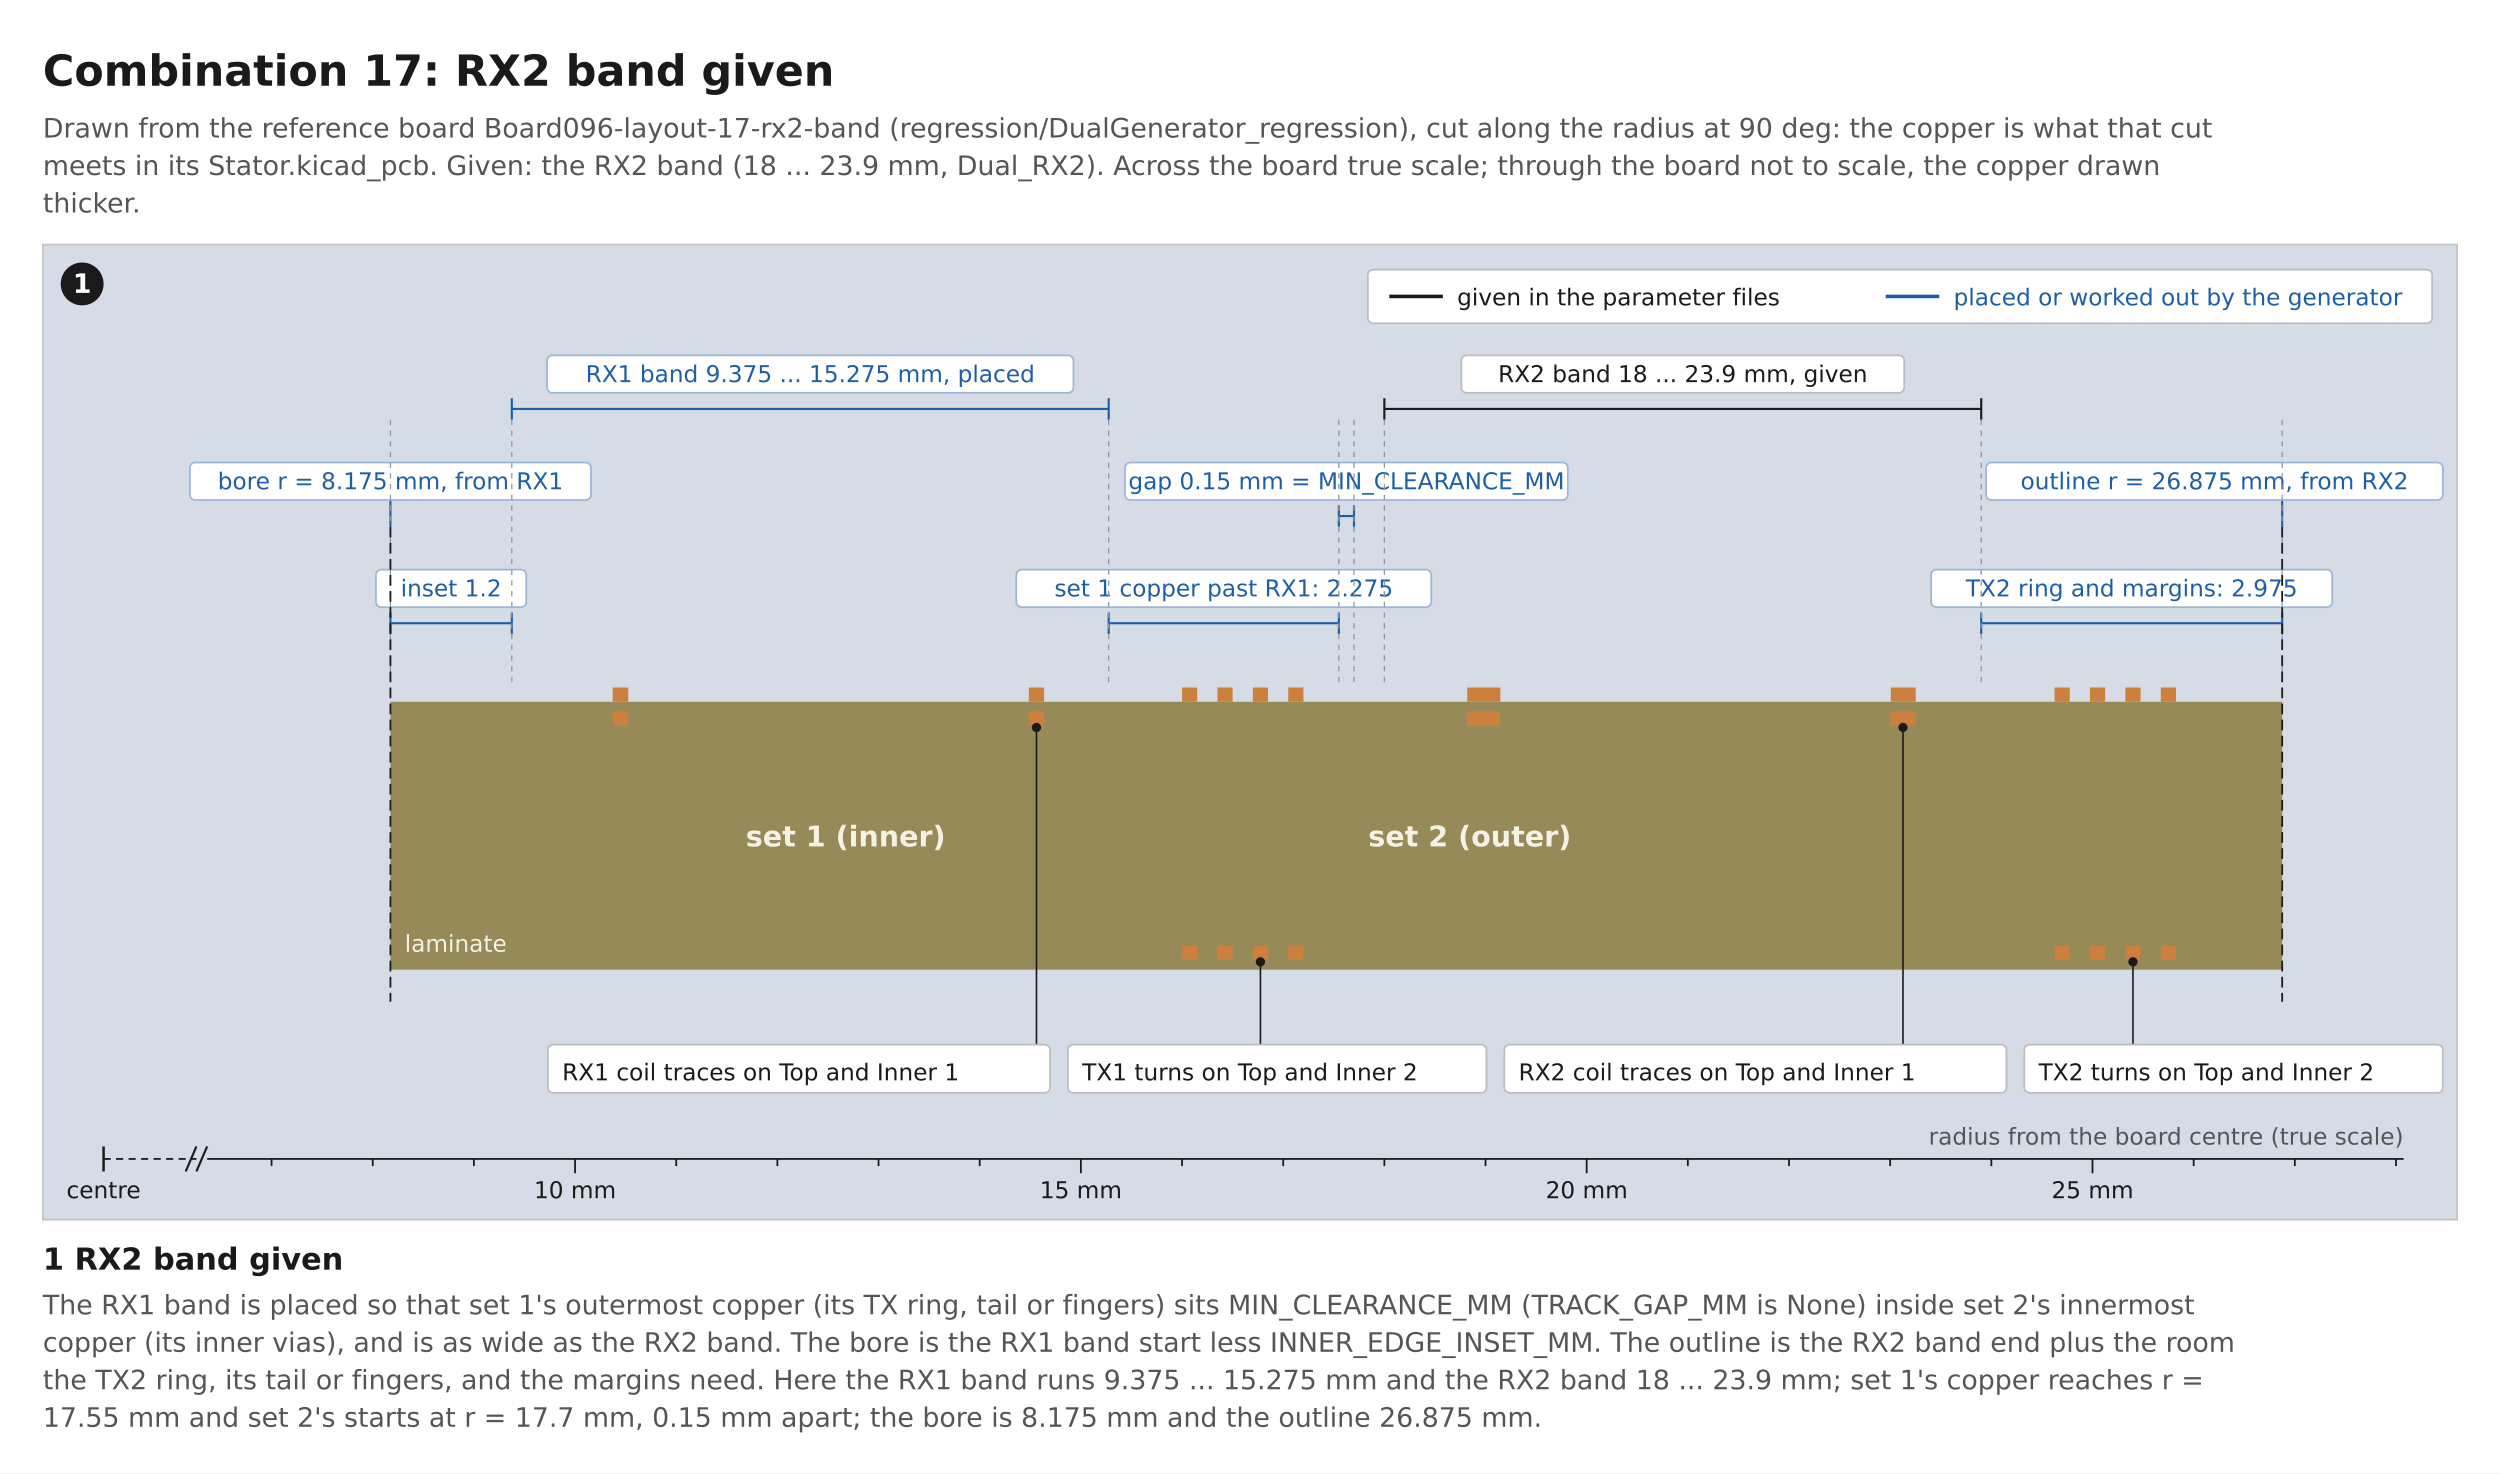
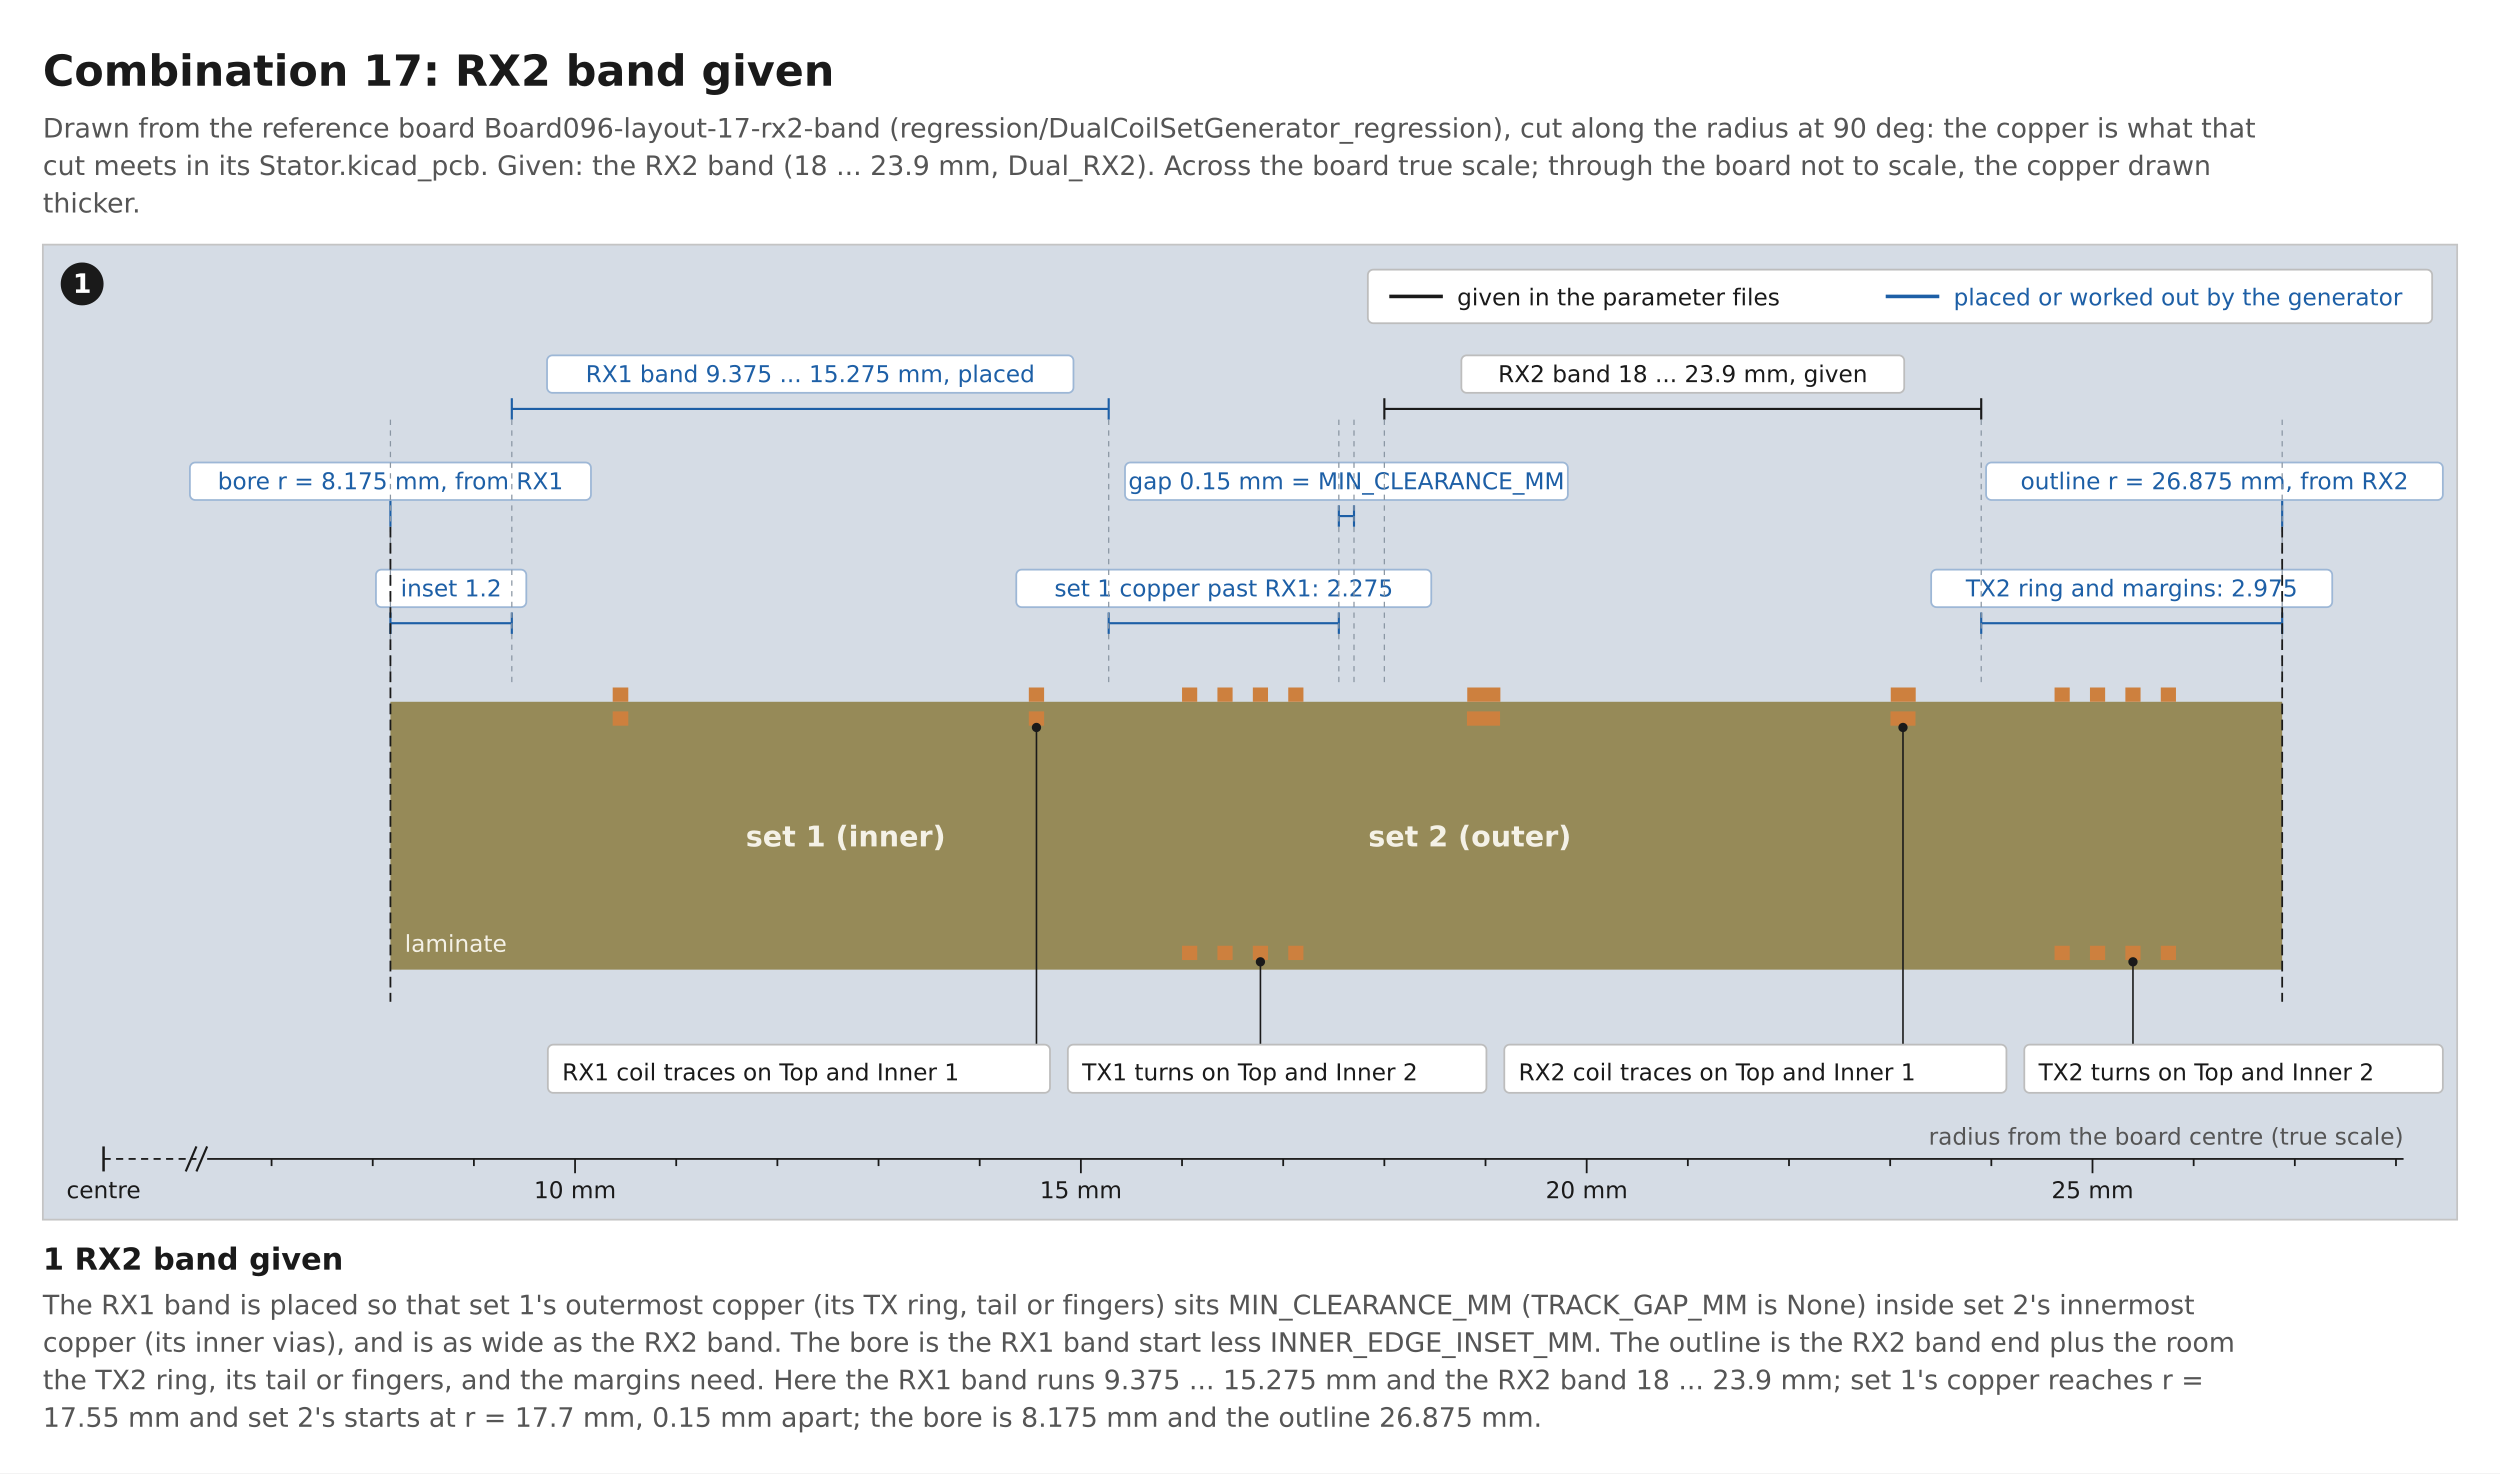
<svg xmlns="http://www.w3.org/2000/svg" width="1400" height="825" viewBox="0 0 1400 825" font-family="DejaVu Sans, Arial, Helvetica, sans-serif">
  <rect width="100%" height="100%" fill="#ffffff" />
  <rect x="24" y="137" width="1352" height="546" fill="#d5dce5" stroke="#c4c4c4" stroke-width="1" />
  <text x="24" y="48" font-size="24" font-weight="bold" fill="#1a1a1a">Combination 17: RX2 band given</text>
-   <text x="24" y="77" font-size="15" fill="#555555">Drawn from the reference board Board096-layout-17-rx2-band (regression/DualGenerator_regression), cut along the radius at 90 deg: the copper is what that cut</text>
-   <text x="24" y="98" font-size="15" fill="#555555">meets in its Stator.kicad_pcb. Given: the RX2 band (18 ... 23.9 mm, Dual_RX2). Across the board true scale; through the board not to scale, the copper drawn</text>
+   <text x="24" y="77" font-size="15" fill="#555555">Drawn from the reference board Board096-layout-17-rx2-band (regression/DualCoilSetGenerator_regression), cut along the radius at 90 deg: the copper is what that</text>
+   <text x="24" y="98" font-size="15" fill="#555555">cut meets in its Stator.kicad_pcb. Given: the RX2 band (18 ... 23.9 mm, Dual_RX2). Across the board true scale; through the board not to scale, the copper drawn</text>
  <text x="24" y="119" font-size="15" fill="#555555">thicker.</text>
  <rect x="766" y="151" width="596" height="30" rx="3" fill="#ffffff" stroke="#bdbdbd" stroke-width="1" />
  <line x1="778" y1="166" x2="808" y2="166" stroke="#1a1a1a" stroke-width="2" />
  <text x="816" y="171" font-size="13" fill="#1a1a1a">given in the parameter files</text>
  <line x1="1056" y1="166" x2="1086" y2="166" stroke="#1d5fa6" stroke-width="2" />
  <text x="1094" y="171" font-size="13" fill="#1d5fa6">placed or worked out by the generator</text>
  <line x1="286.62" y1="229" x2="620.87" y2="229" stroke="#1d5fa6" stroke-width="1.2" />
  <line x1="286.62" y1="223" x2="286.62" y2="235" stroke="#1d5fa6" stroke-width="1.2" />
  <line x1="620.87" y1="223" x2="620.87" y2="235" stroke="#1d5fa6" stroke-width="1.2" />
  <rect x="306.34" y="199" width="294.8" height="21" rx="3" fill="#ffffff" stroke="#9db7d6" stroke-width="1" />
  <text x="453.74" y="214" font-size="13" text-anchor="middle" fill="#1d5fa6">RX1 band 9.375 ... 15.275 mm, placed</text>
  <line x1="775.24" y1="229" x2="1109.48" y2="229" stroke="#1a1a1a" stroke-width="1.2" />
  <line x1="775.24" y1="223" x2="775.24" y2="235" stroke="#1a1a1a" stroke-width="1.2" />
  <line x1="1109.48" y1="223" x2="1109.48" y2="235" stroke="#1a1a1a" stroke-width="1.2" />
  <rect x="818.36" y="199" width="248" height="21" rx="3" fill="#ffffff" stroke="#bdbdbd" stroke-width="1" />
  <text x="942.36" y="214" font-size="13" text-anchor="middle" fill="#1a1a1a">RX2 band 18 ... 23.9 mm, given</text>
  <line x1="218.64" y1="280" x2="218.64" y2="295" stroke="#1d5fa6" stroke-width="1.2" />
  <rect x="106.34" y="259" width="224.6" height="21" rx="3" fill="#ffffff" stroke="#9db7d6" stroke-width="1" />
  <text x="218.64" y="274" font-size="13" text-anchor="middle" fill="#1d5fa6">bore r = 8.175 mm, from RX1</text>
  <line x1="749.75" y1="289" x2="758.24" y2="289" stroke="#1d5fa6" stroke-width="1.2" />
  <line x1="749.75" y1="283" x2="749.75" y2="295" stroke="#1d5fa6" stroke-width="1.2" />
  <line x1="758.24" y1="283" x2="758.24" y2="295" stroke="#1d5fa6" stroke-width="1.2" />
  <rect x="630" y="259" width="248" height="21" rx="3" fill="#ffffff" stroke="#9db7d6" stroke-width="1" />
  <text x="754" y="274" font-size="13" text-anchor="middle" fill="#1d5fa6">gap 0.15 mm = MIN_CLEARANCE_MM</text>
  <line x1="1278.02" y1="280" x2="1278.02" y2="295" stroke="#1d5fa6" stroke-width="1.2" />
  <rect x="1112.2" y="259" width="255.8" height="21" rx="3" fill="#ffffff" stroke="#9db7d6" stroke-width="1" />
  <text x="1240.1" y="274" font-size="13" text-anchor="middle" fill="#1d5fa6">outline r = 26.875 mm, from RX2</text>
  <line x1="218.64" y1="349" x2="286.62" y2="349" stroke="#1d5fa6" stroke-width="1.2" />
  <line x1="218.64" y1="343" x2="218.64" y2="355" stroke="#1d5fa6" stroke-width="1.2" />
  <line x1="286.62" y1="343" x2="286.62" y2="355" stroke="#1d5fa6" stroke-width="1.2" />
  <rect x="210.53" y="319" width="84.2" height="21" rx="3" fill="#ffffff" stroke="#9db7d6" stroke-width="1" />
  <text x="252.63" y="334" font-size="13" text-anchor="middle" fill="#1d5fa6">inset 1.2</text>
  <line x1="620.87" y1="349" x2="749.75" y2="349" stroke="#1d5fa6" stroke-width="1.2" />
  <line x1="620.87" y1="343" x2="620.87" y2="355" stroke="#1d5fa6" stroke-width="1.2" />
  <line x1="749.75" y1="343" x2="749.75" y2="355" stroke="#1d5fa6" stroke-width="1.2" />
  <rect x="569.11" y="319" width="232.4" height="21" rx="3" fill="#ffffff" stroke="#9db7d6" stroke-width="1" />
  <text x="685.31" y="334" font-size="13" text-anchor="middle" fill="#1d5fa6">set 1 copper past RX1: 2.275</text>
  <line x1="1109.48" y1="349" x2="1278.02" y2="349" stroke="#1d5fa6" stroke-width="1.2" />
  <line x1="1109.48" y1="343" x2="1109.48" y2="355" stroke="#1d5fa6" stroke-width="1.2" />
  <line x1="1278.02" y1="343" x2="1278.02" y2="355" stroke="#1d5fa6" stroke-width="1.2" />
  <rect x="1081.45" y="319" width="224.6" height="21" rx="3" fill="#ffffff" stroke="#9db7d6" stroke-width="1" />
  <text x="1193.75" y="334" font-size="13" text-anchor="middle" fill="#1d5fa6">TX2 ring and margins: 2.975</text>
  <line x1="218.64" y1="235" x2="218.64" y2="383" stroke="#8a96a3" stroke-width="0.7" stroke-dasharray="3 3" />
  <line x1="286.62" y1="235" x2="286.62" y2="383" stroke="#8a96a3" stroke-width="0.7" stroke-dasharray="3 3" />
  <line x1="620.87" y1="235" x2="620.87" y2="383" stroke="#8a96a3" stroke-width="0.7" stroke-dasharray="3 3" />
  <line x1="749.75" y1="235" x2="749.75" y2="383" stroke="#8a96a3" stroke-width="0.7" stroke-dasharray="3 3" />
  <line x1="758.24" y1="235" x2="758.24" y2="383" stroke="#8a96a3" stroke-width="0.7" stroke-dasharray="3 3" />
  <line x1="775.24" y1="235" x2="775.24" y2="383" stroke="#8a96a3" stroke-width="0.7" stroke-dasharray="3 3" />
  <line x1="1109.48" y1="235" x2="1109.48" y2="383" stroke="#8a96a3" stroke-width="0.7" stroke-dasharray="3 3" />
  <line x1="1278.02" y1="235" x2="1278.02" y2="383" stroke="#8a96a3" stroke-width="0.7" stroke-dasharray="3 3" />
  <rect x="218.64" y="393" width="1059.38" height="150" fill="#968a58" stroke="none" stroke-width="1" />
  <rect x="343.11" y="385" width="8.73" height="8" fill="#cd803e" stroke="none" stroke-width="1" />
  <rect x="576.14" y="385" width="8.56" height="8" fill="#cd803e" stroke="none" stroke-width="1" />
  <rect x="661.94" y="385" width="8.5" height="8" fill="#cd803e" stroke="none" stroke-width="1" />
  <rect x="681.76" y="385" width="8.5" height="8" fill="#cd803e" stroke="none" stroke-width="1" />
  <rect x="701.59" y="385" width="8.5" height="8" fill="#cd803e" stroke="none" stroke-width="1" />
  <rect x="721.42" y="385" width="8.5" height="8" fill="#cd803e" stroke="none" stroke-width="1" />
  <rect x="821.66" y="385" width="18.55" height="8" fill="#cd803e" stroke="none" stroke-width="1" />
  <rect x="1058.82" y="385" width="13.98" height="8" fill="#cd803e" stroke="none" stroke-width="1" />
  <rect x="1150.55" y="385" width="8.5" height="8" fill="#cd803e" stroke="none" stroke-width="1" />
  <rect x="1170.38" y="385" width="8.5" height="8" fill="#cd803e" stroke="none" stroke-width="1" />
  <rect x="1190.21" y="385" width="8.5" height="8" fill="#cd803e" stroke="none" stroke-width="1" />
  <rect x="1210.04" y="385" width="8.5" height="8" fill="#cd803e" stroke="none" stroke-width="1" />
  <rect x="343.11" y="398.38" width="8.73" height="8" fill="#cd803e" stroke="none" stroke-width="1" />
  <rect x="576.14" y="398.38" width="8.56" height="8" fill="#cd803e" stroke="none" stroke-width="1" />
  <rect x="821.49" y="398.38" width="18.53" height="8" fill="#cd803e" stroke="none" stroke-width="1" />
  <rect x="1058.67" y="398.38" width="13.99" height="8" fill="#cd803e" stroke="none" stroke-width="1" />
  <rect x="661.94" y="529.62" width="8.5" height="8" fill="#cd803e" stroke="none" stroke-width="1" />
  <rect x="681.76" y="529.62" width="8.5" height="8" fill="#cd803e" stroke="none" stroke-width="1" />
  <rect x="701.59" y="529.62" width="8.5" height="8" fill="#cd803e" stroke="none" stroke-width="1" />
  <rect x="721.42" y="529.62" width="8.5" height="8" fill="#cd803e" stroke="none" stroke-width="1" />
  <rect x="1150.55" y="529.62" width="8.5" height="8" fill="#cd803e" stroke="none" stroke-width="1" />
  <rect x="1170.38" y="529.62" width="8.5" height="8" fill="#cd803e" stroke="none" stroke-width="1" />
  <rect x="1190.21" y="529.62" width="8.5" height="8" fill="#cd803e" stroke="none" stroke-width="1" />
  <rect x="1210.04" y="529.62" width="8.5" height="8" fill="#cd803e" stroke="none" stroke-width="1" />
  <text x="226.64" y="533" font-size="13" fill="#f4f1e6">laminate</text>
  <line x1="218.64" y1="295" x2="218.64" y2="561" stroke="#1a1a1a" stroke-width="1" stroke-dasharray="6 3" />
  <line x1="1278.02" y1="295" x2="1278.02" y2="561" stroke="#1a1a1a" stroke-width="1" stroke-dasharray="6 3" />
  <text x="417.63" y="474" font-size="16" font-weight="bold" fill="#f4f1e6">set 1 (inner)</text>
  <text x="766.24" y="474" font-size="16" font-weight="bold" fill="#f4f1e6">set 2 (outer)</text>
  <line x1="580.42" y1="585" x2="580.42" y2="407.38" stroke="#1a1a1a" stroke-width="0.9" />
  <circle cx="580.42" cy="407.38" r="2.6" fill="#1a1a1a" />
  <rect x="306.8" y="585" width="281.2" height="27" rx="3" fill="#ffffff" stroke="#bdbdbd" stroke-width="1" />
  <text x="314.8" y="605" font-size="13" fill="#1a1a1a">RX1 coil traces on Top and Inner 1</text>
  <line x1="705.84" y1="585" x2="705.84" y2="538.62" stroke="#1a1a1a" stroke-width="0.9" />
  <circle cx="705.84" cy="538.62" r="2.6" fill="#1a1a1a" />
  <rect x="598" y="585" width="234.4" height="27" rx="3" fill="#ffffff" stroke="#bdbdbd" stroke-width="1" />
  <text x="606" y="605" font-size="13" fill="#1a1a1a">TX1 turns on Top and Inner 2</text>
  <line x1="1065.67" y1="585" x2="1065.67" y2="407.38" stroke="#1a1a1a" stroke-width="0.9" />
  <circle cx="1065.67" cy="407.38" r="2.6" fill="#1a1a1a" />
  <rect x="842.4" y="585" width="281.2" height="27" rx="3" fill="#ffffff" stroke="#bdbdbd" stroke-width="1" />
  <text x="850.4" y="605" font-size="13" fill="#1a1a1a">RX2 coil traces on Top and Inner 1</text>
  <line x1="1194.46" y1="585" x2="1194.46" y2="538.62" stroke="#1a1a1a" stroke-width="0.9" />
  <circle cx="1194.46" cy="538.62" r="2.6" fill="#1a1a1a" />
  <rect x="1133.6" y="585" width="234.4" height="27" rx="3" fill="#ffffff" stroke="#bdbdbd" stroke-width="1" />
  <text x="1141.6" y="605" font-size="13" fill="#1a1a1a">TX2 turns on Top and Inner 2</text>
  <line x1="58" y1="649" x2="110" y2="649" stroke="#1a1a1a" stroke-width="1" stroke-dasharray="4 3" />
  <line x1="110" y1="642" x2="104" y2="656" stroke="#1a1a1a" stroke-width="1.2" />
  <line x1="116" y1="642" x2="110" y2="656" stroke="#1a1a1a" stroke-width="1.2" />
  <line x1="116" y1="649" x2="1346" y2="649" stroke="#1a1a1a" stroke-width="1" />
  <line x1="58" y1="642" x2="58" y2="656" stroke="#1a1a1a" stroke-width="1.4" />
  <text x="58" y="671" font-size="13" text-anchor="middle" fill="#1a1a1a">centre</text>
  <line x1="152.08" y1="649" x2="152.08" y2="653" stroke="#1a1a1a" stroke-width="1" />
  <line x1="208.73" y1="649" x2="208.73" y2="653" stroke="#1a1a1a" stroke-width="1" />
  <line x1="265.38" y1="649" x2="265.38" y2="653" stroke="#1a1a1a" stroke-width="1" />
  <line x1="322.03" y1="649" x2="322.03" y2="657" stroke="#1a1a1a" stroke-width="1" />
  <text x="322.03" y="671" font-size="13" text-anchor="middle" fill="#1a1a1a">10 mm</text>
  <line x1="378.68" y1="649" x2="378.68" y2="653" stroke="#1a1a1a" stroke-width="1" />
  <line x1="435.33" y1="649" x2="435.33" y2="653" stroke="#1a1a1a" stroke-width="1" />
  <line x1="491.98" y1="649" x2="491.98" y2="653" stroke="#1a1a1a" stroke-width="1" />
  <line x1="548.63" y1="649" x2="548.63" y2="653" stroke="#1a1a1a" stroke-width="1" />
  <line x1="605.29" y1="649" x2="605.29" y2="657" stroke="#1a1a1a" stroke-width="1" />
  <text x="605.29" y="671" font-size="13" text-anchor="middle" fill="#1a1a1a">15 mm</text>
  <line x1="661.94" y1="649" x2="661.94" y2="653" stroke="#1a1a1a" stroke-width="1" />
  <line x1="718.59" y1="649" x2="718.59" y2="653" stroke="#1a1a1a" stroke-width="1" />
  <line x1="775.24" y1="649" x2="775.24" y2="653" stroke="#1a1a1a" stroke-width="1" />
  <line x1="831.89" y1="649" x2="831.89" y2="653" stroke="#1a1a1a" stroke-width="1" />
  <line x1="888.54" y1="649" x2="888.54" y2="657" stroke="#1a1a1a" stroke-width="1" />
  <text x="888.54" y="671" font-size="13" text-anchor="middle" fill="#1a1a1a">20 mm</text>
  <line x1="945.19" y1="649" x2="945.19" y2="653" stroke="#1a1a1a" stroke-width="1" />
  <line x1="1001.84" y1="649" x2="1001.84" y2="653" stroke="#1a1a1a" stroke-width="1" />
  <line x1="1058.5" y1="649" x2="1058.5" y2="653" stroke="#1a1a1a" stroke-width="1" />
  <line x1="1115.15" y1="649" x2="1115.15" y2="653" stroke="#1a1a1a" stroke-width="1" />
  <line x1="1171.8" y1="649" x2="1171.8" y2="657" stroke="#1a1a1a" stroke-width="1" />
  <text x="1171.8" y="671" font-size="13" text-anchor="middle" fill="#1a1a1a">25 mm</text>
  <line x1="1228.45" y1="649" x2="1228.45" y2="653" stroke="#1a1a1a" stroke-width="1" />
  <line x1="1285.1" y1="649" x2="1285.1" y2="653" stroke="#1a1a1a" stroke-width="1" />
  <line x1="1341.75" y1="649" x2="1341.75" y2="653" stroke="#1a1a1a" stroke-width="1" />
  <text x="1346" y="641" font-size="13" text-anchor="end" fill="#555555">radius from the board centre (true scale)</text>
  <circle cx="46" cy="159" r="12" fill="#1a1a1a" />
  <text x="46" y="164" font-size="15" font-weight="bold" text-anchor="middle" fill="#ffffff">1</text>
  <text x="24" y="711" font-size="17" font-weight="bold" fill="#1a1a1a">1  RX2 band given</text>
  <text x="24" y="736" font-size="15" fill="#555555">The RX1 band is placed so that set 1's outermost copper (its TX ring, tail or fingers) sits MIN_CLEARANCE_MM (TRACK_GAP_MM is None) inside set 2's innermost</text>
  <text x="24" y="757" font-size="15" fill="#555555">copper (its inner vias), and is as wide as the RX2 band. The bore is the RX1 band start less INNER_EDGE_INSET_MM. The outline is the RX2 band end plus the room</text>
  <text x="24" y="778" font-size="15" fill="#555555">the TX2 ring, its tail or fingers, and the margins need. Here the RX1 band runs 9.375 ... 15.275 mm and the RX2 band 18 ... 23.9 mm; set 1's copper reaches r =</text>
  <text x="24" y="799" font-size="15" fill="#555555">17.55 mm and set 2's starts at r = 17.7 mm, 0.15 mm apart; the bore is 8.175 mm and the outline 26.875 mm.</text>
</svg>
